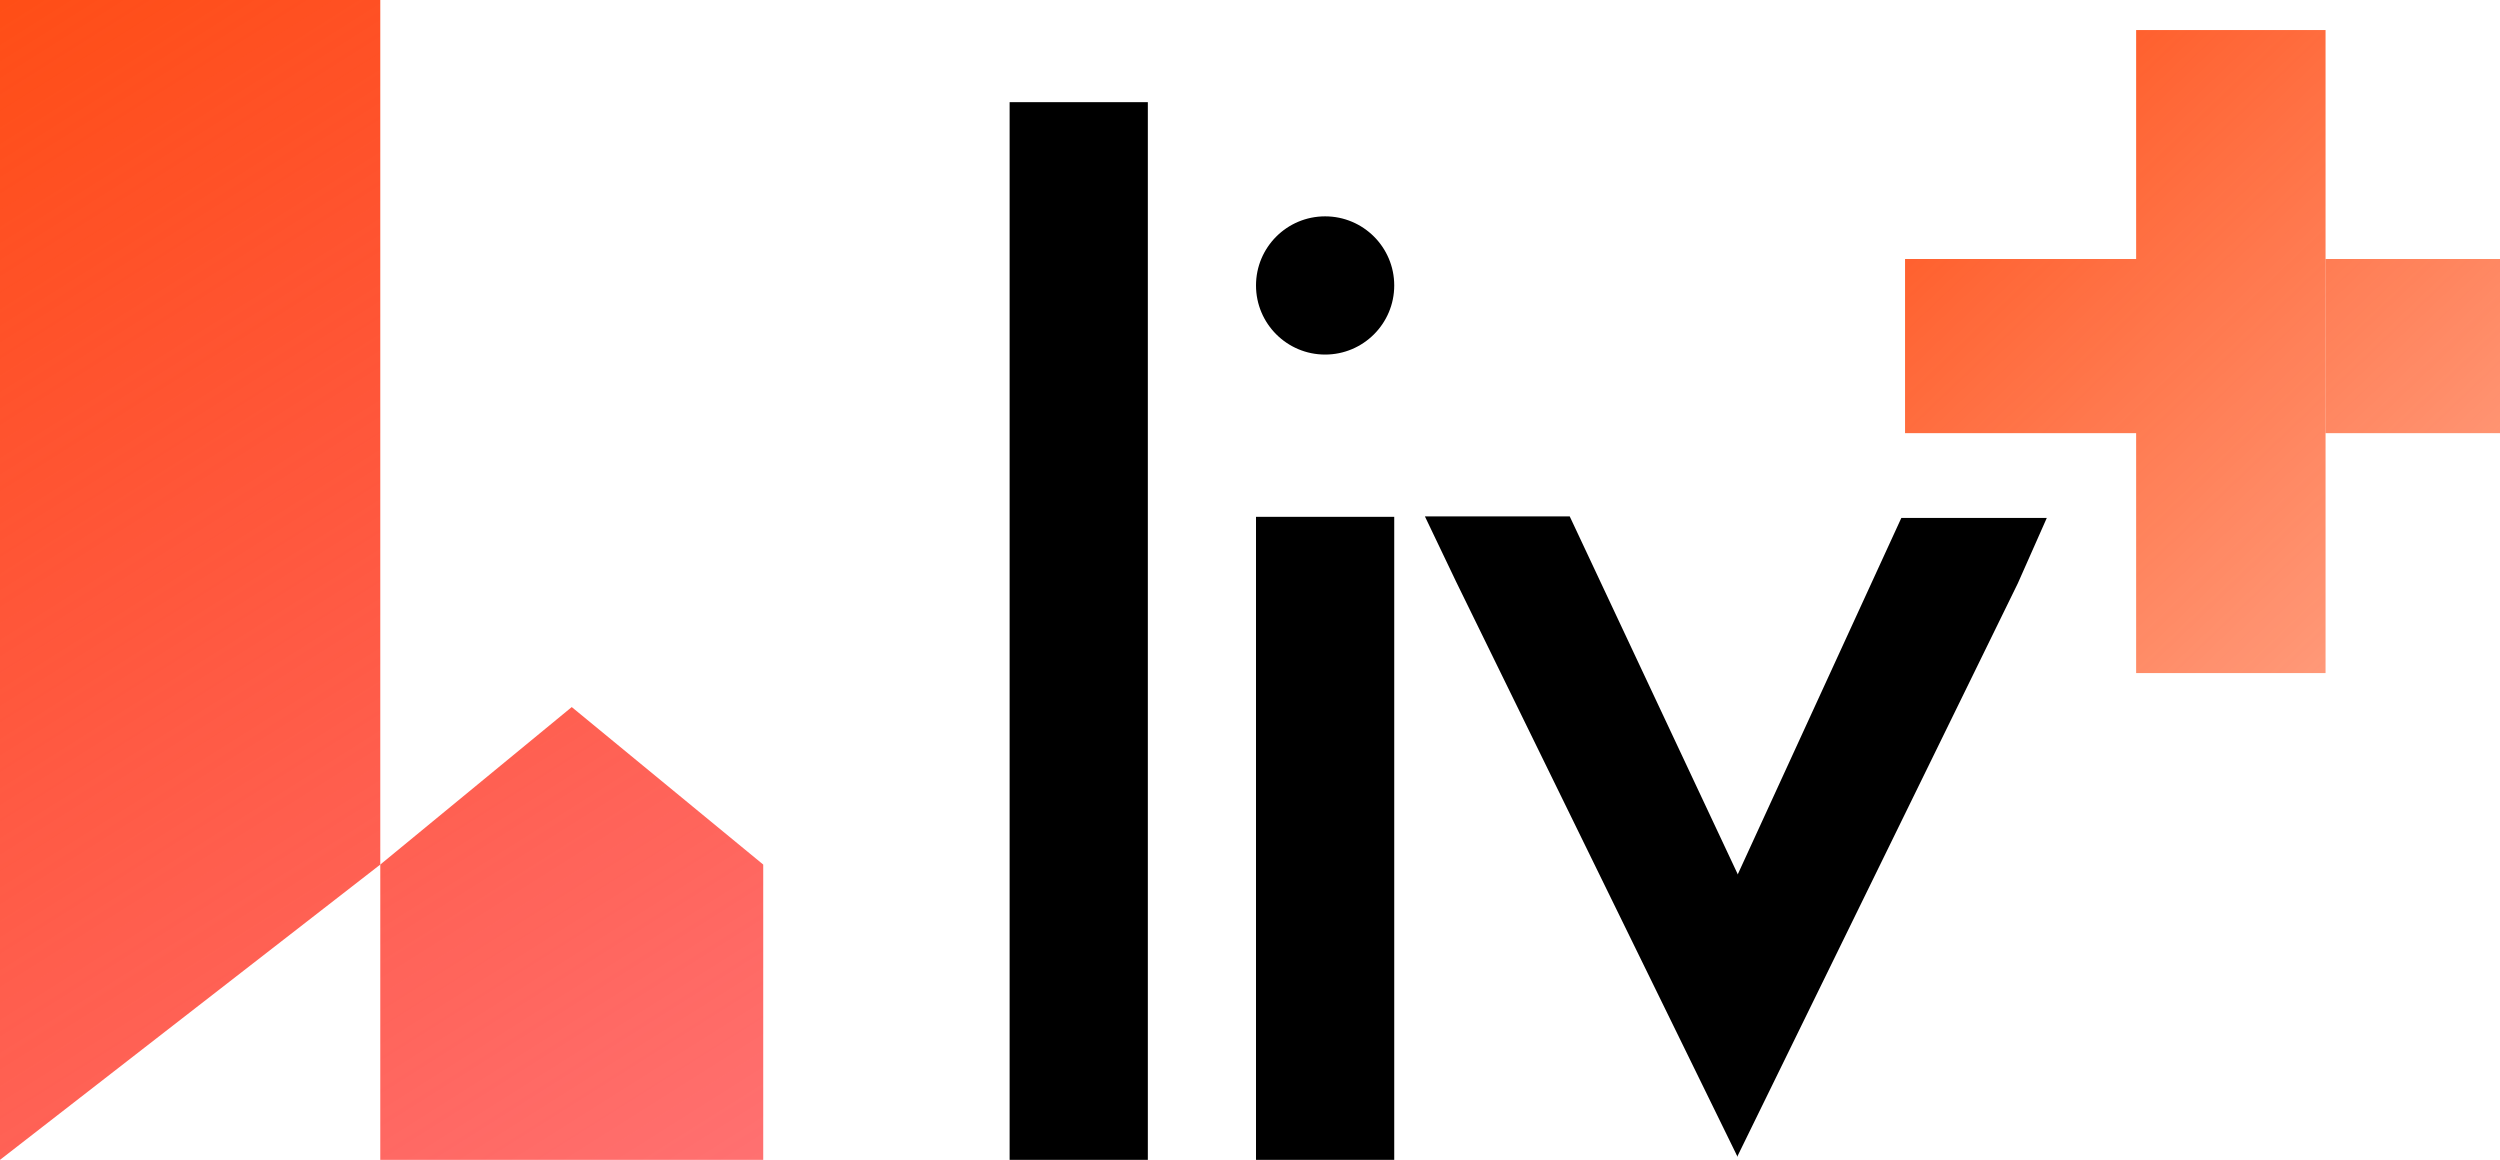
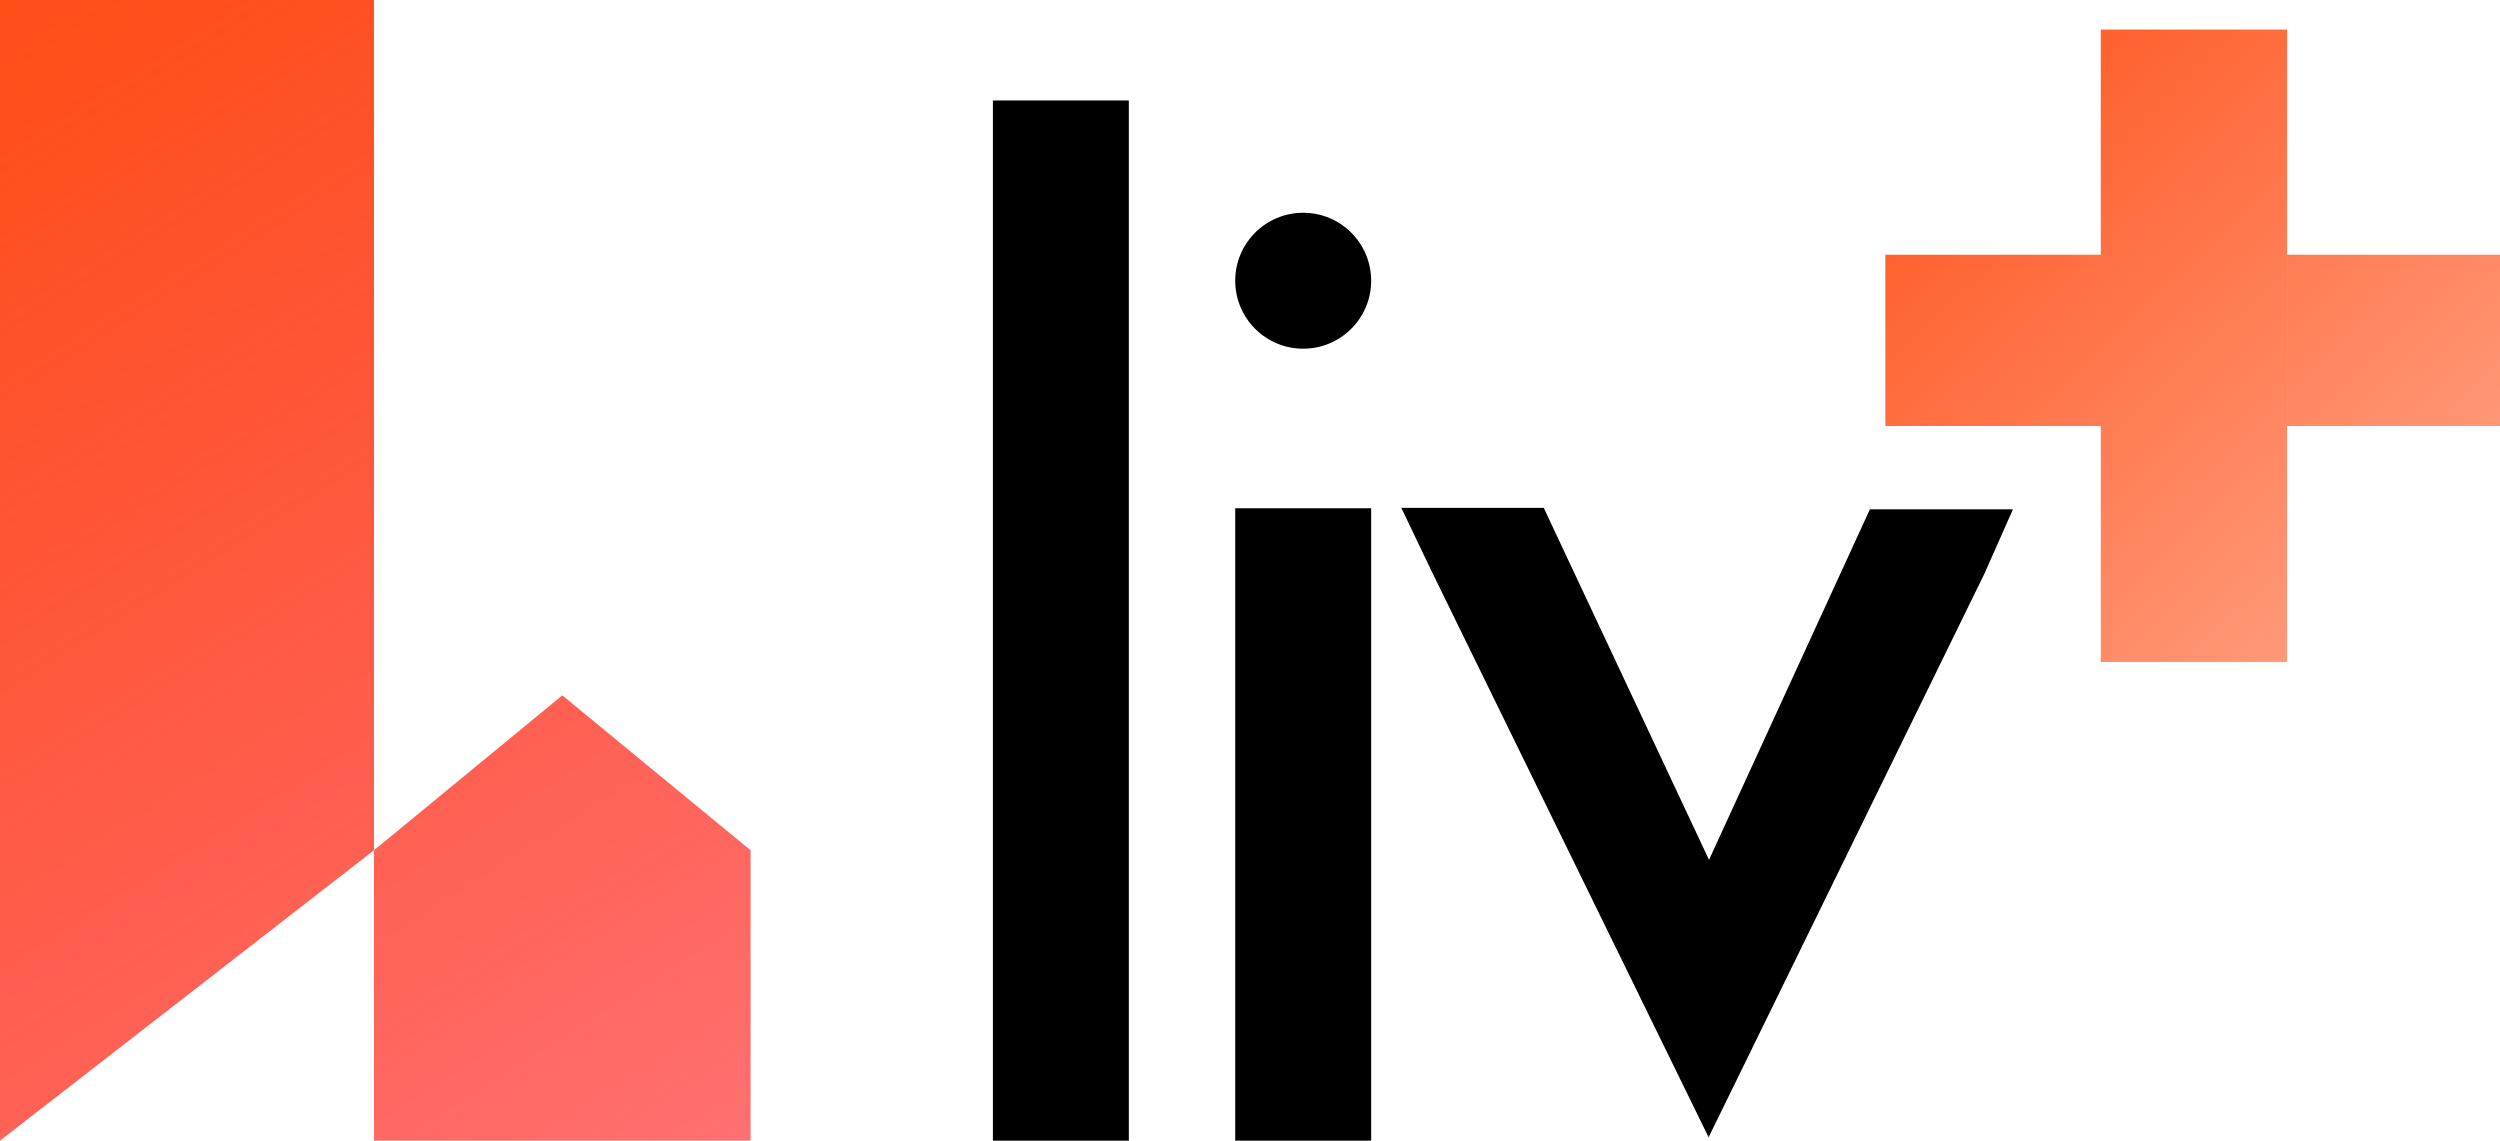
- <svg xmlns="http://www.w3.org/2000/svg" width="416" height="193" viewBox="0 0 416 193" fill="none">
+ <svg xmlns="http://www.w3.org/2000/svg" width="423" height="193" viewBox="0 0 423 193" fill="none">
  <path d="M0 0H63.279V143.863L0 193V0Z" fill="url(#paint0_linear)" />
  <path d="M63.279 143.863V193H95.139H127V143.863L95.139 117.656L63.279 143.863Z" fill="url(#paint1_linear)" />
-   <path d="M355.453 112V72.077H317V43.098H355.453V5H386.972V43.098V72.077V112H355.453Z" fill="url(#paint2_linear)" />
-   <path d="M386.972 43.098V72.077H416V43.098H386.972Z" fill="url(#paint3_linear)" />
+   <path d="M355.453 112V72.077H319V43.098H355.453V5H386.972V43.098V72.077V112H355.453Z" fill="url(#paint2_linear)" />
+   <path d="M386.972 43.098V72.077H423V43.098H386.972Z" fill="url(#paint3_linear)" />
  <path d="M191 17L191 193H168L168 17H191Z" fill="black" />
  <path d="M232 86L232 193H209L209 86H232Z" fill="black" />
  <path d="M261.201 85.927L292.469 152.522L289.028 192.285L242.319 96.842L237.103 85.927L261.201 85.927Z" fill="black" />
  <path d="M335.765 97.067L289.056 192.51L288.155 182.093L285.65 153.145L316.383 86.184L340.587 86.184L335.765 97.067Z" fill="black" />
  <circle cx="220.5" cy="47.5" r="11.5" fill="black" />
  <defs>
    <linearGradient id="paint0_linear" x1="0.557" y1="0.273" x2="123.99" y2="195.798" gradientUnits="userSpaceOnUse">
      <stop stop-color="#FF4E16" />
      <stop offset="1" stop-color="#FF1616" stop-opacity="0.61" />
      <stop offset="1" stop-color="#FF4E16" stop-opacity="0" />
    </linearGradient>
    <linearGradient id="paint1_linear" x1="0.557" y1="0.273" x2="123.99" y2="195.798" gradientUnits="userSpaceOnUse">
      <stop stop-color="#FF4E16" />
      <stop offset="1" stop-color="#FF1616" stop-opacity="0.61" />
      <stop offset="1" stop-color="#FF4E16" stop-opacity="0" />
    </linearGradient>
    <linearGradient id="paint2_linear" x1="326.474" y1="-11.719" x2="423.64" y2="90.272" gradientUnits="userSpaceOnUse">
      <stop stop-color="#FF4E16" />
      <stop offset="0.993" stop-color="#FF4E16" stop-opacity="0.55" />
      <stop offset="0.993" stop-color="#F30000" stop-opacity="0.35" />
      <stop offset="0.993" stop-color="#FF4E16" />
    </linearGradient>
    <linearGradient id="paint3_linear" x1="326.474" y1="-11.719" x2="423.64" y2="90.272" gradientUnits="userSpaceOnUse">
      <stop stop-color="#FF4E16" />
      <stop offset="0.993" stop-color="#FF4E16" stop-opacity="0.55" />
      <stop offset="0.993" stop-color="#F30000" stop-opacity="0.35" />
      <stop offset="0.993" stop-color="#FF4E16" />
    </linearGradient>
  </defs>
</svg>
